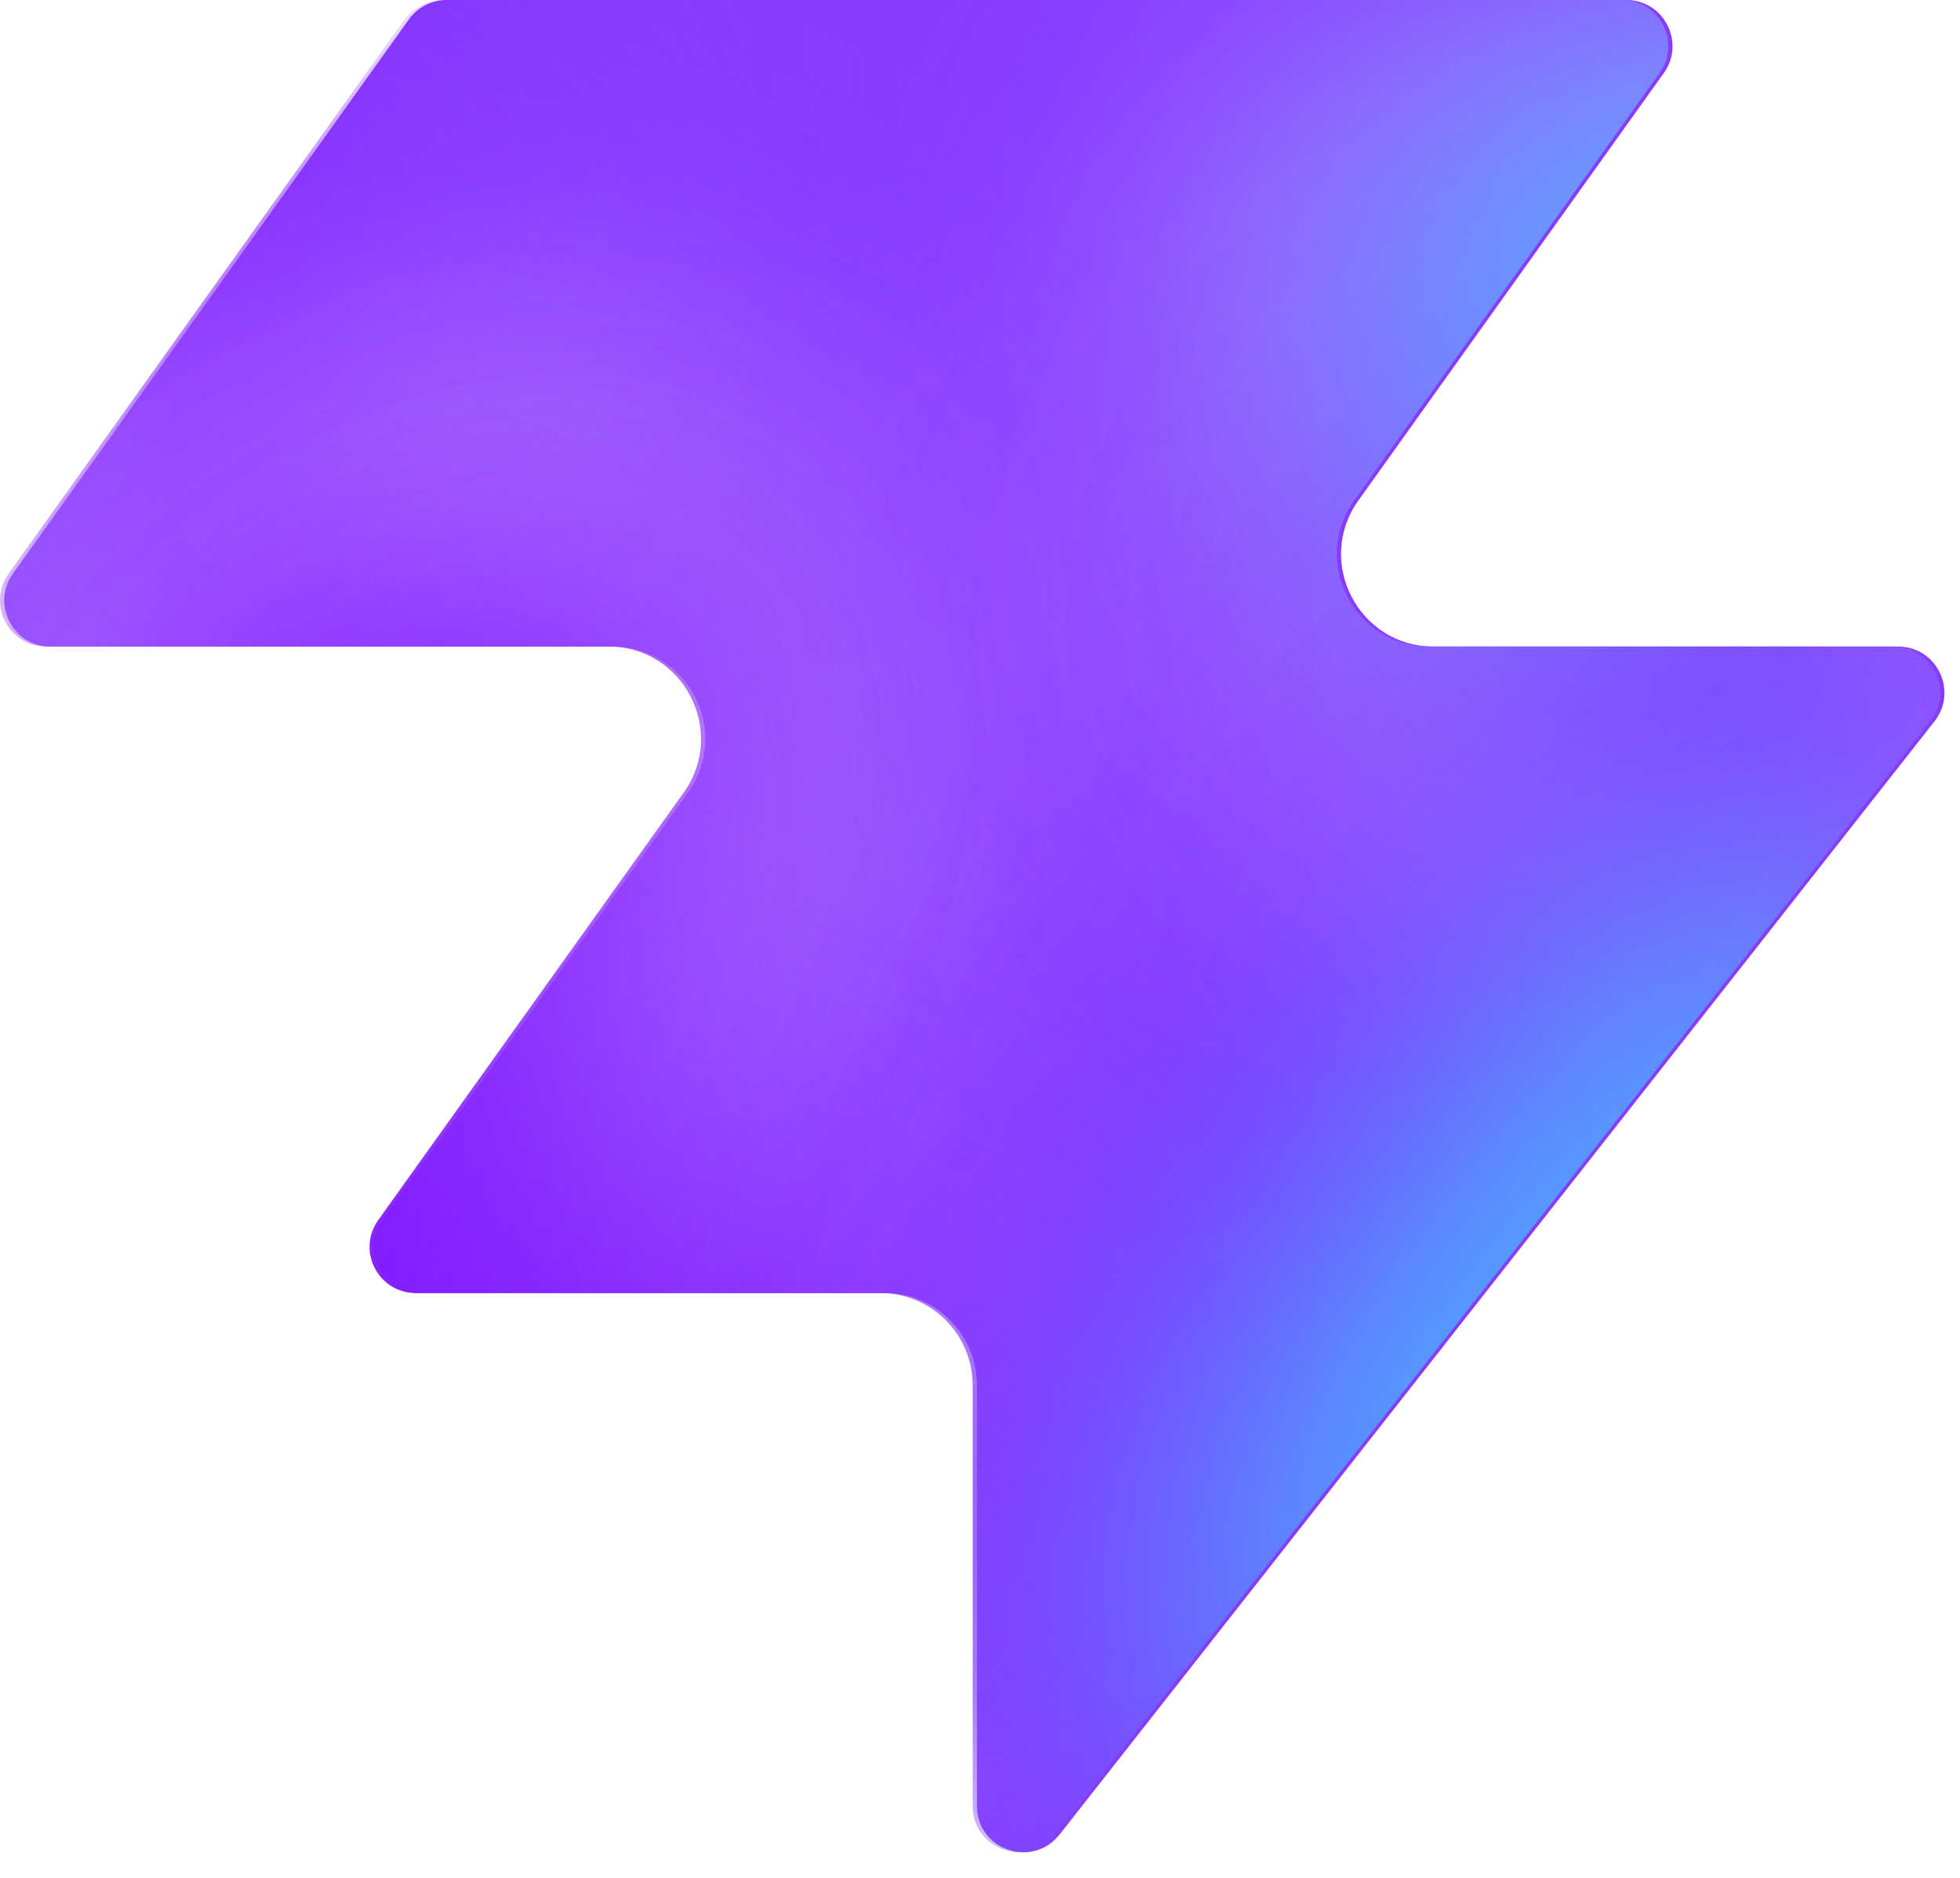
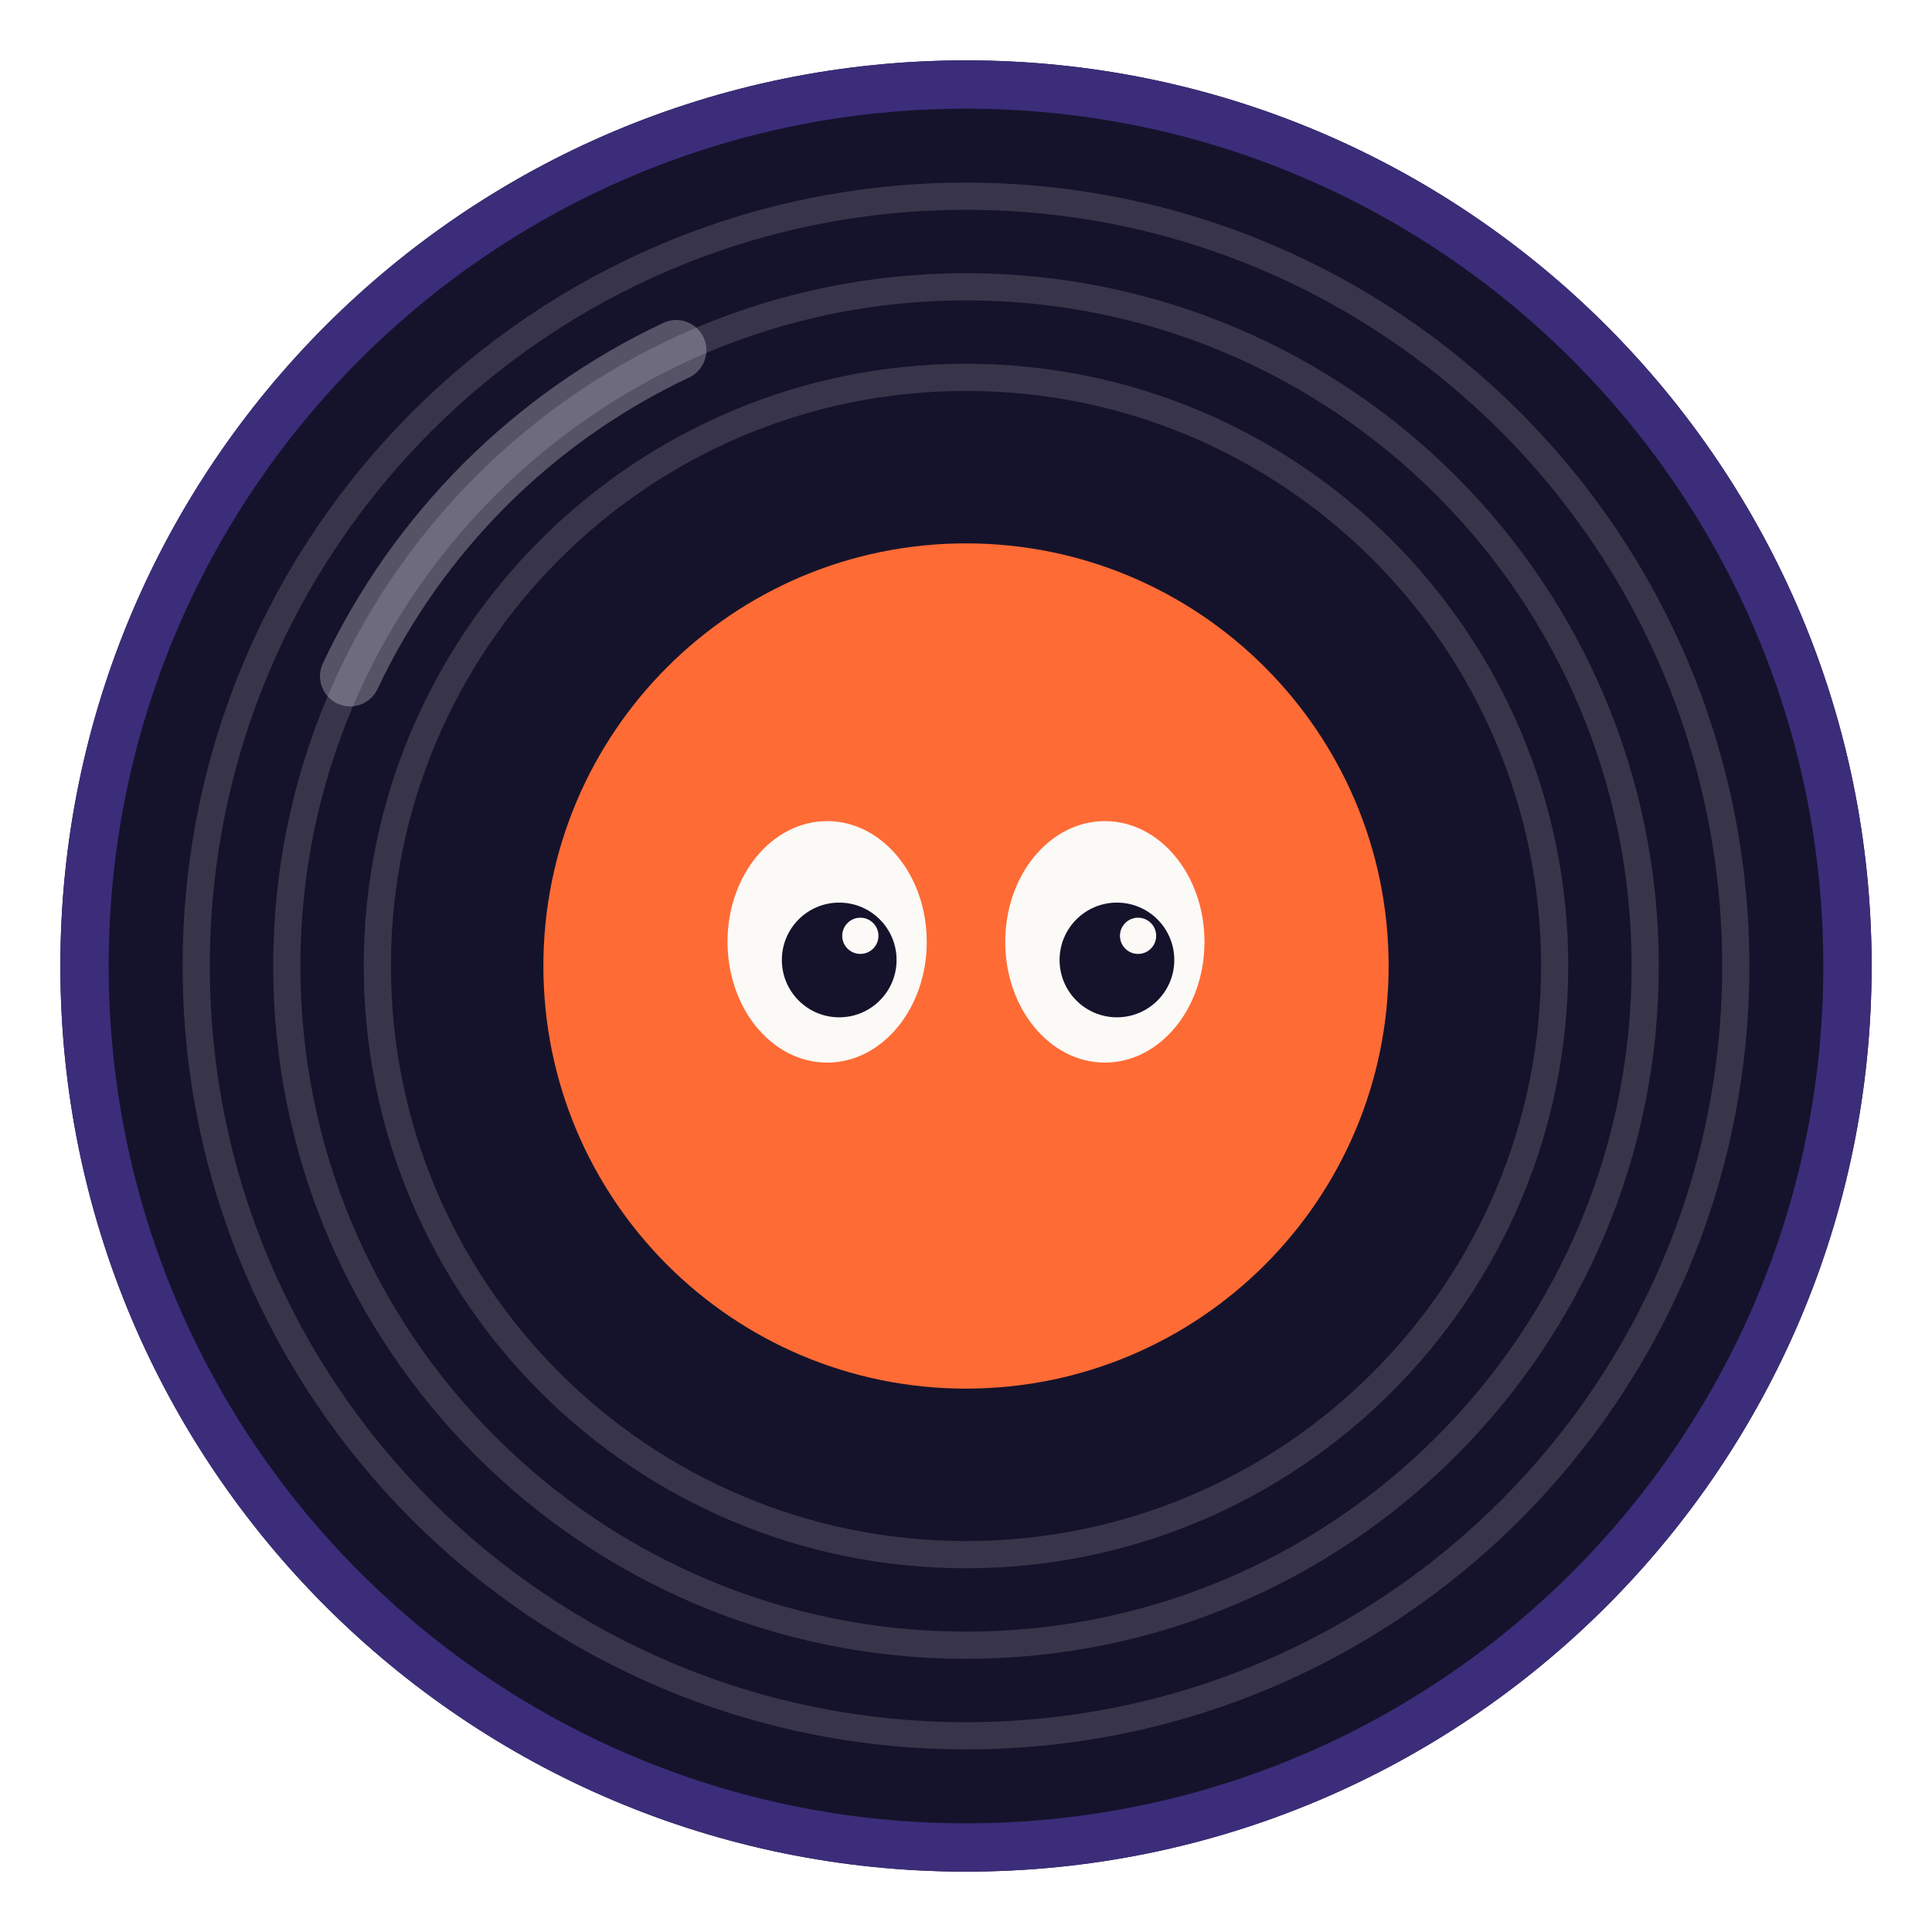
- <svg xmlns="http://www.w3.org/2000/svg" width="48" height="46" fill="none" viewBox="0 0 48 46">
-   <path fill="#863bff" d="M25.946 44.938c-.664.845-2.021.375-2.021-.698V33.937a2.26 2.26 0 0 0-2.262-2.262H10.287c-.92 0-1.456-1.04-.92-1.788l7.48-10.471c1.07-1.497 0-3.578-1.842-3.578H1.237c-.92 0-1.456-1.04-.92-1.788L10.013.474c.214-.297.556-.474.92-.474h28.894c.92 0 1.456 1.04.92 1.788l-7.48 10.471c-1.07 1.498 0 3.579 1.842 3.579h11.377c.943 0 1.473 1.088.89 1.83L25.947 44.94z" style="fill:#863bff;fill:color(display-p3 .525 .23 1);fill-opacity:1" />
-   <mask id="a" width="48" height="46" x="0" y="0" maskUnits="userSpaceOnUse" style="mask-type:alpha">
-     <path fill="#000" d="M25.842 44.938c-.664.844-2.021.375-2.021-.698V33.937a2.26 2.26 0 0 0-2.262-2.262H10.183c-.92 0-1.456-1.04-.92-1.788l7.48-10.471c1.07-1.498 0-3.579-1.842-3.579H1.133c-.92 0-1.456-1.04-.92-1.787L9.91.473c.214-.297.556-.474.92-.474h28.894c.92 0 1.456 1.04.92 1.788l-7.48 10.471c-1.07 1.498 0 3.578 1.842 3.578h11.377c.943 0 1.473 1.088.89 1.832L25.843 44.94z" style="fill:#000;fill-opacity:1" />
-   </mask>
-   <g mask="url(#a)">
-     <g filter="url(#b)">
-       <ellipse cx="5.508" cy="14.704" fill="#ede6ff" rx="5.508" ry="14.704" style="fill:#ede6ff;fill:color(display-p3 .927 .903 1);fill-opacity:1" transform="matrix(.00324 1 1 -.00324 -4.47 31.516)" />
+ <svg xmlns="http://www.w3.org/2000/svg" viewBox="0 0 64 64">
+   <style>
+     .small { display: none; }
+     @media (max-width: 32px) {
+       .big { display: none; }
+       .small { display: inline; }
+     }
+   </style>
+   <g class="big">
+     <circle cx="32" cy="32" r="30" fill="#15132B" />
+     <circle cx="32" cy="32" r="29.2" fill="none" stroke="#3B2D7A" stroke-width="1.6" />
+     <g fill="none" stroke="#EDEBF5" stroke-opacity="0.16" stroke-width="0.9">
+       <circle cx="32" cy="32" r="25.5" />
+       <circle cx="32" cy="32" r="22.5" />
+       <circle cx="32" cy="32" r="19.5" />
    </g>
-     <g filter="url(#c)">
-       <ellipse cx="10.399" cy="29.851" fill="#ede6ff" rx="10.399" ry="29.851" style="fill:#ede6ff;fill:color(display-p3 .927 .903 1);fill-opacity:1" transform="matrix(.00324 1 1 -.00324 -39.328 7.883)" />
-     </g>
-     <g filter="url(#d)">
-       <ellipse cx="5.508" cy="30.487" fill="#7e14ff" rx="5.508" ry="30.487" style="fill:#7e14ff;fill:color(display-p3 .492 .077 1);fill-opacity:1" transform="rotate(89.814 -25.913 -14.639)scale(1 -1)" />
-     </g>
-     <g filter="url(#e)">
-       <ellipse cx="5.508" cy="30.599" fill="#7e14ff" rx="5.508" ry="30.599" style="fill:#7e14ff;fill:color(display-p3 .492 .077 1);fill-opacity:1" transform="rotate(89.814 -32.644 -3.334)scale(1 -1)" />
-     </g>
-     <g filter="url(#f)">
-       <ellipse cx="5.508" cy="30.599" fill="#7e14ff" rx="5.508" ry="30.599" style="fill:#7e14ff;fill:color(display-p3 .492 .077 1);fill-opacity:1" transform="matrix(.00324 1 1 -.00324 -34.34 30.47)" />
-     </g>
-     <g filter="url(#g)">
-       <ellipse cx="14.072" cy="22.078" fill="#ede6ff" rx="14.072" ry="22.078" style="fill:#ede6ff;fill:color(display-p3 .927 .903 1);fill-opacity:1" transform="rotate(93.35 24.506 48.493)scale(-1 1)" />
-     </g>
-     <g filter="url(#h)">
-       <ellipse cx="3.47" cy="21.501" fill="#7e14ff" rx="3.47" ry="21.501" style="fill:#7e14ff;fill:color(display-p3 .492 .077 1);fill-opacity:1" transform="rotate(89.009 28.708 47.59)scale(-1 1)" />
-     </g>
-     <g filter="url(#i)">
-       <ellipse cx="3.47" cy="21.501" fill="#7e14ff" rx="3.47" ry="21.501" style="fill:#7e14ff;fill:color(display-p3 .492 .077 1);fill-opacity:1" transform="rotate(89.009 28.708 47.59)scale(-1 1)" />
-     </g>
-     <g filter="url(#j)">
-       <ellipse cx=".387" cy="8.972" fill="#7e14ff" rx="4.407" ry="29.108" style="fill:#7e14ff;fill:color(display-p3 .492 .077 1);fill-opacity:1" transform="rotate(39.51 .387 8.972)" />
-     </g>
-     <g filter="url(#k)">
-       <ellipse cx="47.523" cy="-6.092" fill="#7e14ff" rx="4.407" ry="29.108" style="fill:#7e14ff;fill:color(display-p3 .492 .077 1);fill-opacity:1" transform="rotate(37.892 47.523 -6.092)" />
-     </g>
-     <g filter="url(#l)">
-       <ellipse cx="41.412" cy="6.333" fill="#47bfff" rx="5.971" ry="9.665" style="fill:#47bfff;fill:color(display-p3 .28 .748 1);fill-opacity:1" transform="rotate(37.892 41.412 6.333)" />
-     </g>
-     <g filter="url(#m)">
-       <ellipse cx="-1.879" cy="38.332" fill="#7e14ff" rx="4.407" ry="29.108" style="fill:#7e14ff;fill:color(display-p3 .492 .077 1);fill-opacity:1" transform="rotate(37.892 -1.88 38.332)" />
-     </g>
-     <g filter="url(#n)">
-       <ellipse cx="-1.879" cy="38.332" fill="#7e14ff" rx="4.407" ry="29.108" style="fill:#7e14ff;fill:color(display-p3 .492 .077 1);fill-opacity:1" transform="rotate(37.892 -1.88 38.332)" />
-     </g>
-     <g filter="url(#o)">
-       <ellipse cx="35.651" cy="29.907" fill="#7e14ff" rx="4.407" ry="29.108" style="fill:#7e14ff;fill:color(display-p3 .492 .077 1);fill-opacity:1" transform="rotate(37.892 35.651 29.907)" />
-     </g>
-     <g filter="url(#p)">
-       <ellipse cx="38.418" cy="32.4" fill="#47bfff" rx="5.971" ry="15.297" style="fill:#47bfff;fill:color(display-p3 .28 .748 1);fill-opacity:1" transform="rotate(37.892 38.418 32.4)" />
-     </g>
+     <path d="M11.6 22.4 A22.6 22.6 0 0 1 22.4 11.6" fill="none" stroke="#EDEBF5" stroke-opacity="0.3" stroke-width="2" stroke-linecap="round" />
+     <circle cx="32" cy="32" r="14" fill="#FF6B35" />
+     <ellipse cx="27.4" cy="31.2" rx="3.3" ry="4" fill="#FBFAF7" />
+     <ellipse cx="36.6" cy="31.2" rx="3.3" ry="4" fill="#FBFAF7" />
+     <circle cx="27.8" cy="31.8" r="1.9" fill="#15132B" />
+     <circle cx="37" cy="31.8" r="1.9" fill="#15132B" />
+     <circle cx="28.5" cy="31" r="0.6" fill="#FBFAF7" />
+     <circle cx="37.7" cy="31" r="0.6" fill="#FBFAF7" />
  </g>
-   <defs>
-     <filter id="b" width="60.045" height="41.654" x="-19.77" y="16.149" color-interpolation-filters="sRGB" filterUnits="userSpaceOnUse">
-       <feFlood flood-opacity="0" result="BackgroundImageFix" />
-       <feBlend in="SourceGraphic" in2="BackgroundImageFix" result="shape" />
-       <feGaussianBlur result="effect1_foregroundBlur_2002_17158" stdDeviation="7.659" />
-     </filter>
-     <filter id="c" width="90.34" height="51.437" x="-54.613" y="-7.533" color-interpolation-filters="sRGB" filterUnits="userSpaceOnUse">
-       <feFlood flood-opacity="0" result="BackgroundImageFix" />
-       <feBlend in="SourceGraphic" in2="BackgroundImageFix" result="shape" />
-       <feGaussianBlur result="effect1_foregroundBlur_2002_17158" stdDeviation="7.659" />
-     </filter>
-     <filter id="d" width="79.355" height="29.4" x="-49.64" y="2.03" color-interpolation-filters="sRGB" filterUnits="userSpaceOnUse">
-       <feFlood flood-opacity="0" result="BackgroundImageFix" />
-       <feBlend in="SourceGraphic" in2="BackgroundImageFix" result="shape" />
-       <feGaussianBlur result="effect1_foregroundBlur_2002_17158" stdDeviation="4.596" />
-     </filter>
-     <filter id="e" width="79.579" height="29.4" x="-45.045" y="20.029" color-interpolation-filters="sRGB" filterUnits="userSpaceOnUse">
-       <feFlood flood-opacity="0" result="BackgroundImageFix" />
-       <feBlend in="SourceGraphic" in2="BackgroundImageFix" result="shape" />
-       <feGaussianBlur result="effect1_foregroundBlur_2002_17158" stdDeviation="4.596" />
-     </filter>
-     <filter id="f" width="79.579" height="29.4" x="-43.513" y="21.178" color-interpolation-filters="sRGB" filterUnits="userSpaceOnUse">
-       <feFlood flood-opacity="0" result="BackgroundImageFix" />
-       <feBlend in="SourceGraphic" in2="BackgroundImageFix" result="shape" />
-       <feGaussianBlur result="effect1_foregroundBlur_2002_17158" stdDeviation="4.596" />
-     </filter>
-     <filter id="g" width="74.749" height="58.852" x="15.756" y="-17.901" color-interpolation-filters="sRGB" filterUnits="userSpaceOnUse">
-       <feFlood flood-opacity="0" result="BackgroundImageFix" />
-       <feBlend in="SourceGraphic" in2="BackgroundImageFix" result="shape" />
-       <feGaussianBlur result="effect1_foregroundBlur_2002_17158" stdDeviation="7.659" />
-     </filter>
-     <filter id="h" width="61.377" height="25.362" x="23.548" y="2.284" color-interpolation-filters="sRGB" filterUnits="userSpaceOnUse">
-       <feFlood flood-opacity="0" result="BackgroundImageFix" />
-       <feBlend in="SourceGraphic" in2="BackgroundImageFix" result="shape" />
-       <feGaussianBlur result="effect1_foregroundBlur_2002_17158" stdDeviation="4.596" />
-     </filter>
-     <filter id="i" width="61.377" height="25.362" x="23.548" y="2.284" color-interpolation-filters="sRGB" filterUnits="userSpaceOnUse">
-       <feFlood flood-opacity="0" result="BackgroundImageFix" />
-       <feBlend in="SourceGraphic" in2="BackgroundImageFix" result="shape" />
-       <feGaussianBlur result="effect1_foregroundBlur_2002_17158" stdDeviation="4.596" />
-     </filter>
-     <filter id="j" width="56.045" height="63.649" x="-27.636" y="-22.853" color-interpolation-filters="sRGB" filterUnits="userSpaceOnUse">
-       <feFlood flood-opacity="0" result="BackgroundImageFix" />
-       <feBlend in="SourceGraphic" in2="BackgroundImageFix" result="shape" />
-       <feGaussianBlur result="effect1_foregroundBlur_2002_17158" stdDeviation="4.596" />
-     </filter>
-     <filter id="k" width="54.814" height="64.646" x="20.116" y="-38.415" color-interpolation-filters="sRGB" filterUnits="userSpaceOnUse">
-       <feFlood flood-opacity="0" result="BackgroundImageFix" />
-       <feBlend in="SourceGraphic" in2="BackgroundImageFix" result="shape" />
-       <feGaussianBlur result="effect1_foregroundBlur_2002_17158" stdDeviation="4.596" />
-     </filter>
-     <filter id="l" width="33.541" height="35.313" x="24.641" y="-11.323" color-interpolation-filters="sRGB" filterUnits="userSpaceOnUse">
-       <feFlood flood-opacity="0" result="BackgroundImageFix" />
-       <feBlend in="SourceGraphic" in2="BackgroundImageFix" result="shape" />
-       <feGaussianBlur result="effect1_foregroundBlur_2002_17158" stdDeviation="4.596" />
-     </filter>
-     <filter id="m" width="54.814" height="64.646" x="-29.286" y="6.009" color-interpolation-filters="sRGB" filterUnits="userSpaceOnUse">
-       <feFlood flood-opacity="0" result="BackgroundImageFix" />
-       <feBlend in="SourceGraphic" in2="BackgroundImageFix" result="shape" />
-       <feGaussianBlur result="effect1_foregroundBlur_2002_17158" stdDeviation="4.596" />
-     </filter>
-     <filter id="n" width="54.814" height="64.646" x="-29.286" y="6.009" color-interpolation-filters="sRGB" filterUnits="userSpaceOnUse">
-       <feFlood flood-opacity="0" result="BackgroundImageFix" />
-       <feBlend in="SourceGraphic" in2="BackgroundImageFix" result="shape" />
-       <feGaussianBlur result="effect1_foregroundBlur_2002_17158" stdDeviation="4.596" />
-     </filter>
-     <filter id="o" width="54.814" height="64.646" x="8.244" y="-2.416" color-interpolation-filters="sRGB" filterUnits="userSpaceOnUse">
-       <feFlood flood-opacity="0" result="BackgroundImageFix" />
-       <feBlend in="SourceGraphic" in2="BackgroundImageFix" result="shape" />
-       <feGaussianBlur result="effect1_foregroundBlur_2002_17158" stdDeviation="4.596" />
-     </filter>
-     <filter id="p" width="39.409" height="43.623" x="18.713" y="10.588" color-interpolation-filters="sRGB" filterUnits="userSpaceOnUse">
-       <feFlood flood-opacity="0" result="BackgroundImageFix" />
-       <feBlend in="SourceGraphic" in2="BackgroundImageFix" result="shape" />
-       <feGaussianBlur result="effect1_foregroundBlur_2002_17158" stdDeviation="4.596" />
-     </filter>
-   </defs>
+   <g class="small">
+     <circle cx="32" cy="32" r="30.5" fill="#15132B" />
+     <circle cx="32" cy="32" r="29" fill="none" stroke="#4A3F99" stroke-width="3" />
+     <circle cx="32" cy="32" r="18.5" fill="#FF6B35" />
+     <ellipse cx="25.6" cy="31" rx="4.8" ry="5.8" fill="#FBFAF7" />
+     <ellipse cx="38.4" cy="31" rx="4.8" ry="5.8" fill="#FBFAF7" />
+     <circle cx="26.2" cy="32" r="2.9" fill="#15132B" />
+     <circle cx="39" cy="32" r="2.9" fill="#15132B" />
+   </g>
</svg>
